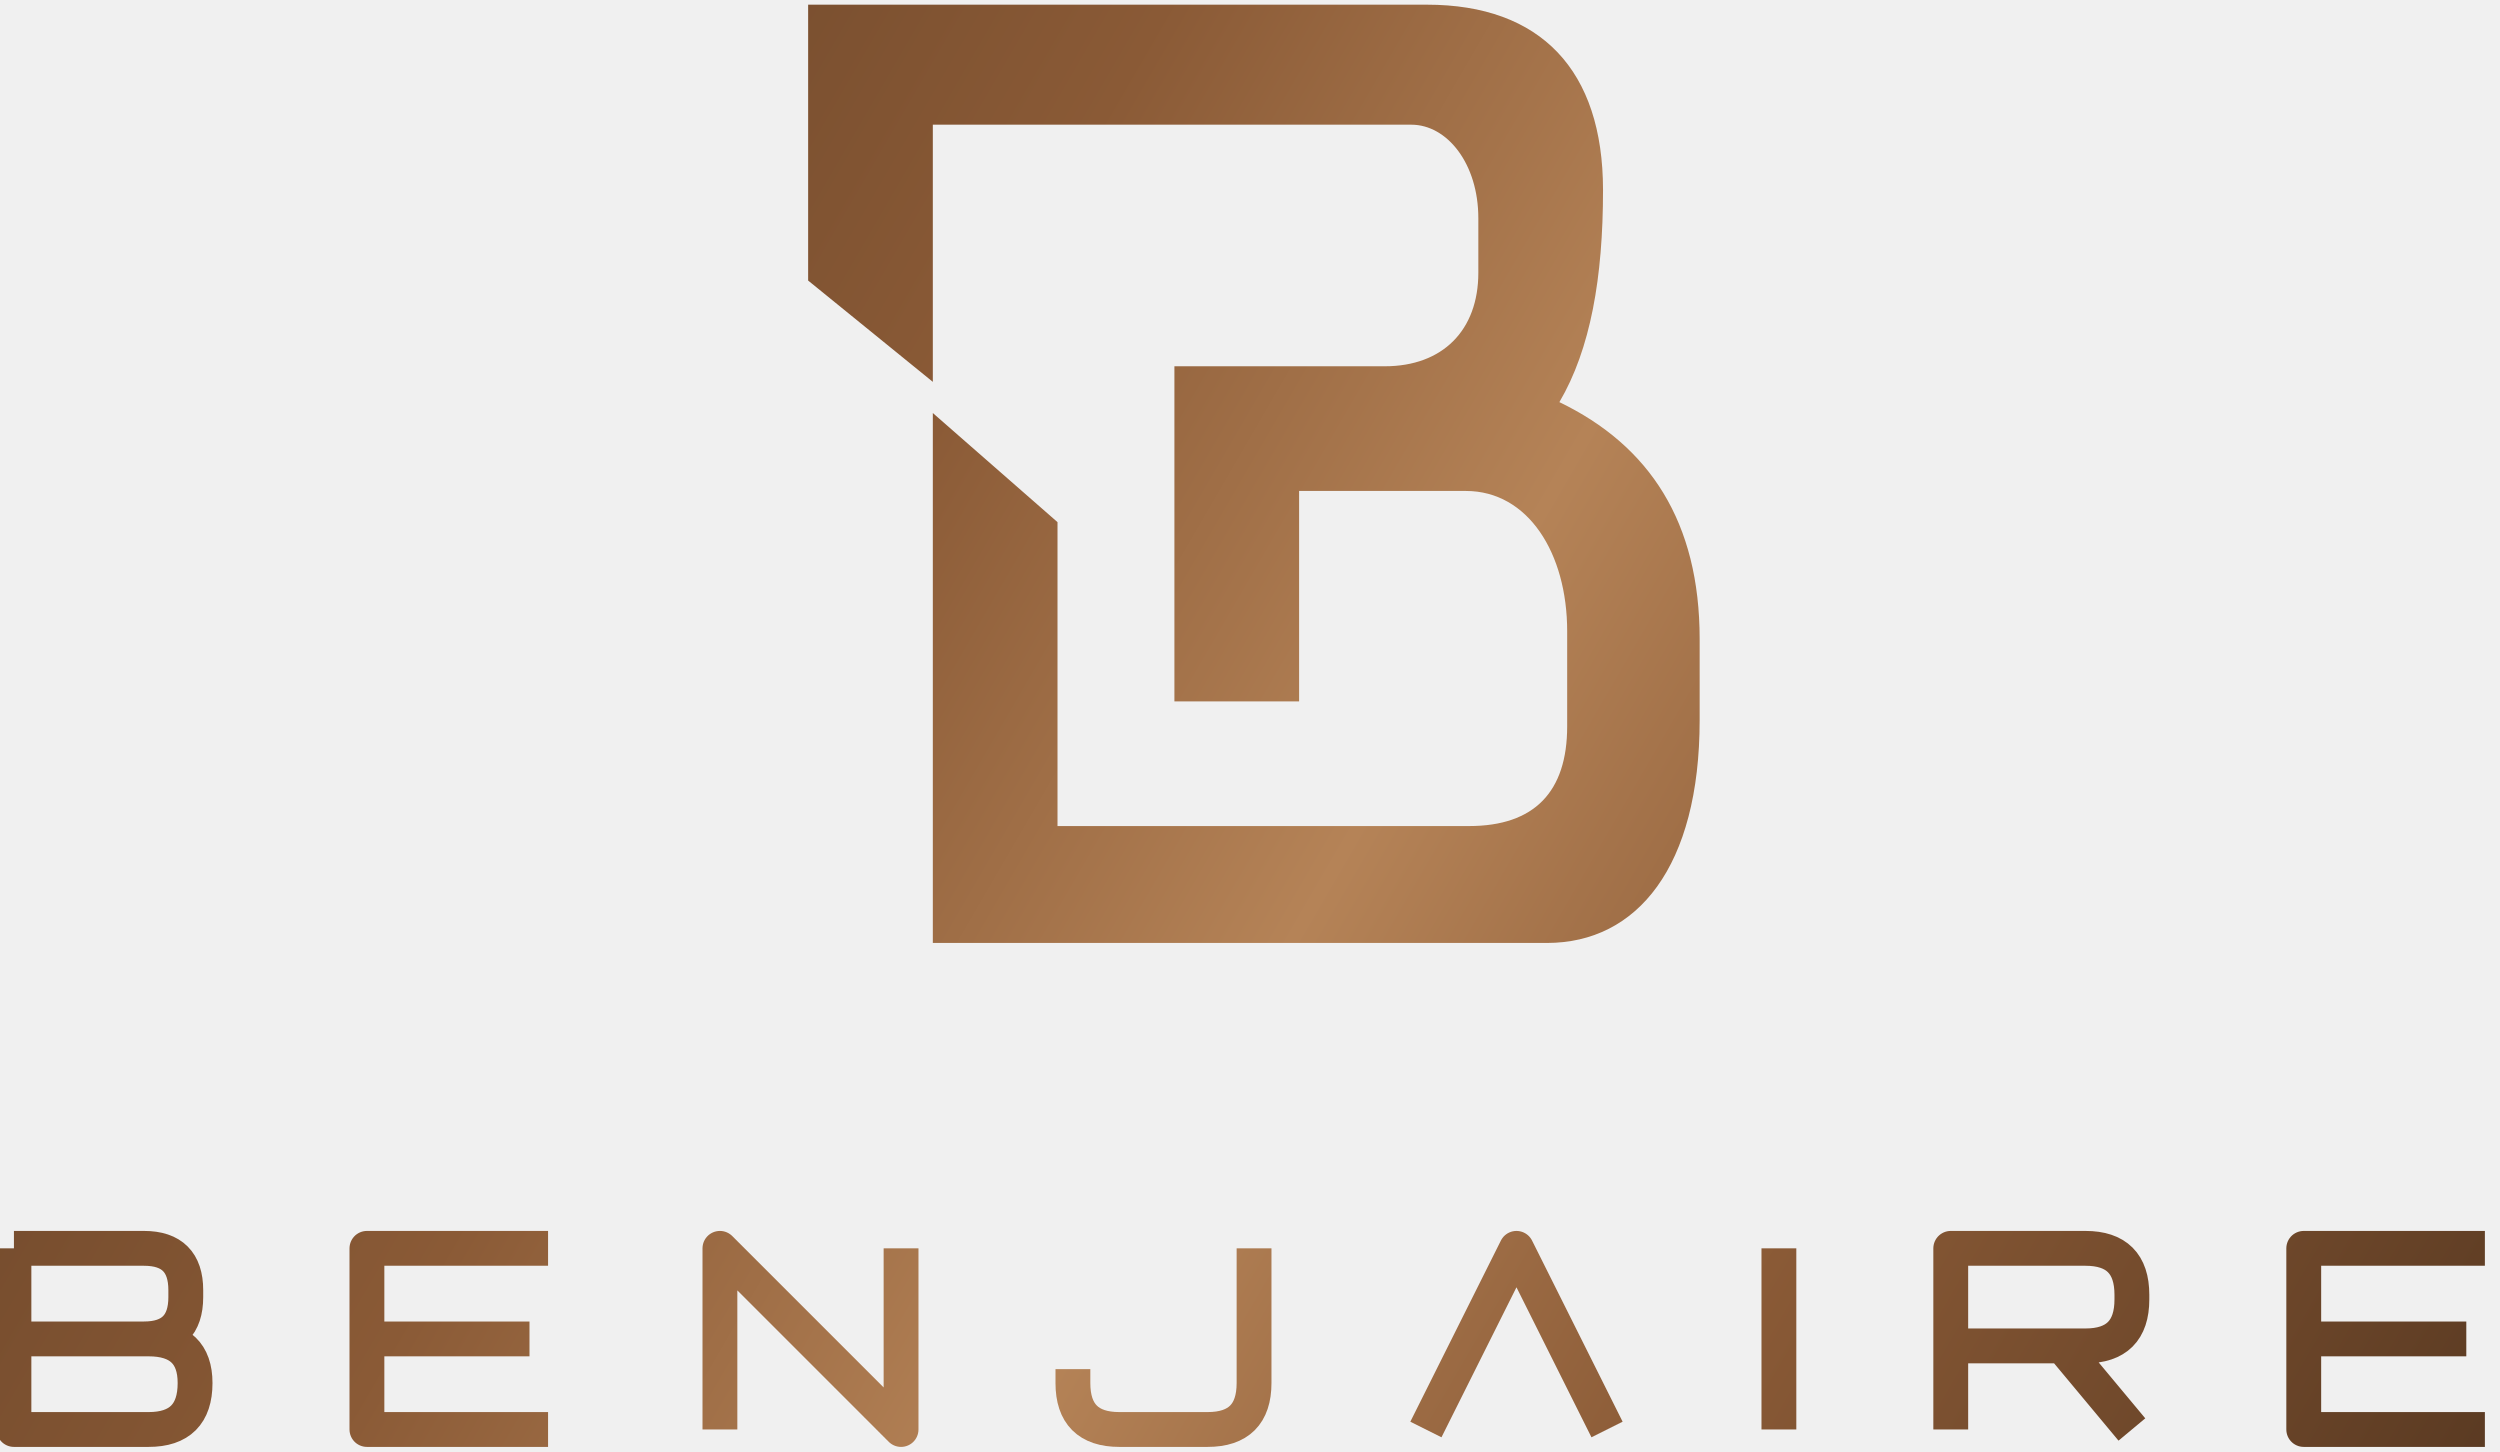
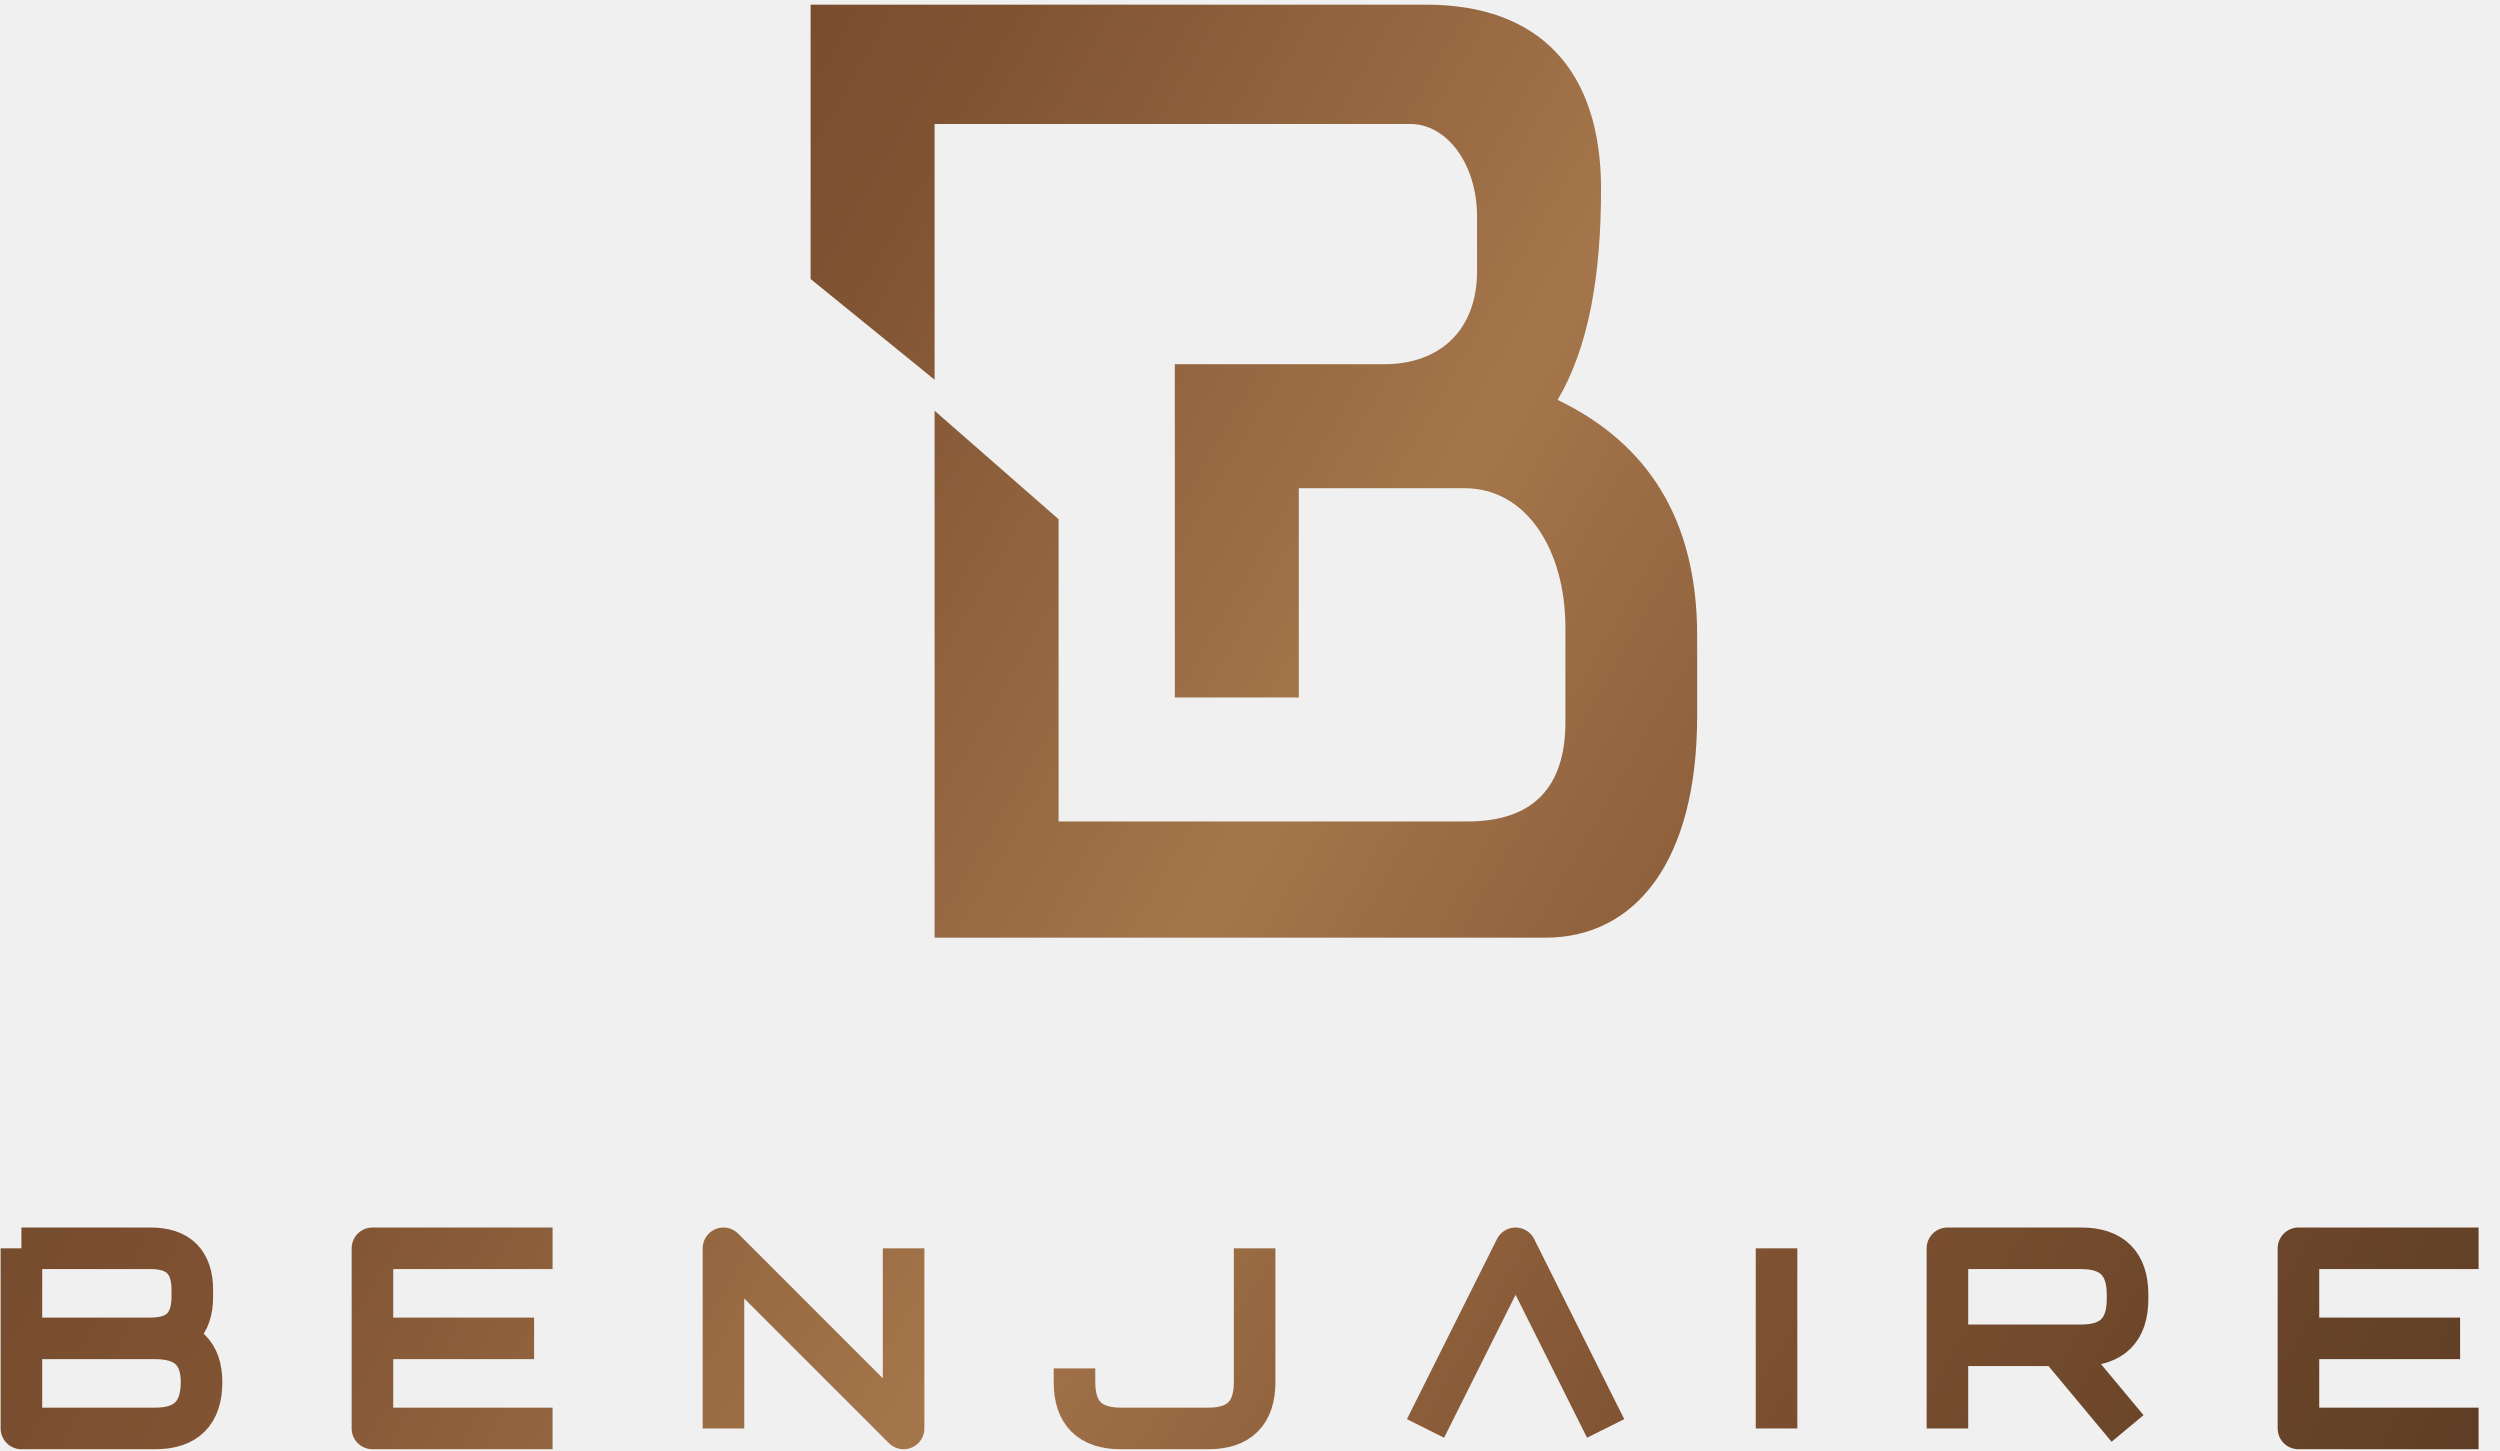
- <svg xmlns="http://www.w3.org/2000/svg" viewBox="0 0 1604 931" role="img" aria-label="Benjaire">
+ <svg xmlns="http://www.w3.org/2000/svg" viewBox="0 0 1613 936" role="img" aria-label="Benjaire">
  <defs>
-     <linearGradient id="bj-lockup-vertical-g" gradientUnits="userSpaceOnUse" x1="0" y1="0" x2="1604" y2="931">
-       <stop offset="0" stop-color="#5a3a22" />
-       <stop offset=".35" stop-color="#8a5a36" />
-       <stop offset=".55" stop-color="#b58357" />
-       <stop offset=".75" stop-color="#8a5a36" />
-       <stop offset="1" stop-color="#5a3a22" />
+     <linearGradient id="bj-lockup-vertical" gradientUnits="userSpaceOnUse" x1="0" y1="0" x2="1613" y2="936">
+       <stop offset="0" stop-color="#5e3d24" />
+       <stop offset="0.3" stop-color="#7f5232" />
+       <stop offset="0.52" stop-color="#a5764b" />
+       <stop offset="0.74" stop-color="#7f5232" />
+       <stop offset="1" stop-color="#5e3d24" />
    </linearGradient>
-     <mask id="bj-lockup-vertical-m" maskUnits="userSpaceOnUse" x="0" y="0" width="1604" height="931">
-       <g transform="translate(510.5,0)">
-         <path fill="#fff" d="M3,3 H405 C478,3 518,45 518,122 C518,178 510,224 490,258 C548,286 580,335 580,410 V462 C580,556 540,605 482,605 H88 V265 L168,335 V530 H432 C474,530 495,508 495,466 V405 C495,355 470,315 430,315 H323 V450 H243 V235 H378 C415,235 438,212 438,175 V140 C438,105 418,80 395,80 H88 V245 L8,180 V3 Z" />
-       </g>
-       <g transform="translate(0,792) scale(1.49)">
-         <g fill="none" stroke="#fff" stroke-width="15" stroke-linejoin="round">
-           <path transform="translate(0,0)" d="M6,6 V84 H64 Q84,84 84,64 V64 Q84,45 64,45 H6 M6,6 H62 Q80,6 80,24 V27 Q80,45 62,45" />
-           <path transform="translate(152,0)" d="M84,6 H6 V84 H84 M6,45 H76" />
-           <path transform="translate(304,0)" d="M6,84 V6 L84,84 V6" />
-           <path transform="translate(456,0)" d="M84,6 V64 Q84,84 64,84 H26 Q6,84 6,64 V58" />
-           <path transform="translate(608,0)" d="M6,84 L45,6 L84,84" />
-           <path transform="translate(760,0)" d="M6,6 V84" />
-           <path transform="translate(834,0)" d="M6,84 V6 H64 Q84,6 84,26 V28 Q84,48 64,48 H6 M54,48 L84,84" />
-           <path transform="translate(986,0)" d="M84,6 H6 V84 H84 M6,45 H76" />
-         </g>
-       </g>
-     </mask>
  </defs>
-   <rect width="1604" height="931" fill="url(#bj-lockup-vertical-g)" mask="url(#bj-lockup-vertical-m)" />
+   <path fill="url(#bj-lockup-vertical)" d="M518 3 H920 C993 3 1033 45 1033 122 C1033 178 1025 224 1005 258 C1063 286 1095 335 1095 410 V462 C1095 556 1055 605 997 605 H603 V265 L683 335 V530 H947 C989 530 1010 508 1010 466 V405 C1010 355 985 315 945 315 H838 V450 H758 V235 H893 C930 235 953 212 953 175 V140 C953 105 933 80 910 80 H603 V245 L523 180 V3 Z" />
+   <path fill="none" stroke="url(#bj-lockup-vertical)" stroke-width="26.82" stroke-linejoin="round" d="M13.82 805.41 V921.63 H100.24 Q130.04 921.63 130.04 891.83 V891.83 Q130.04 863.52 100.24 863.52 H13.82 M13.82 805.41 H97.26 Q124.08 805.41 124.08 832.23 V836.7 Q124.08 863.52 97.26 863.52 M356.52 805.41 H240.3 V921.63 H356.52 M240.3 863.52 H344.6 M466.78 921.63 V805.41 L583 921.63 V805.41 M809.48 805.41 V891.83 Q809.48 921.63 779.68 921.63 H723.06 Q693.26 921.63 693.26 891.83 V882.89 M919.74 921.63 L977.85 805.41 L1035.96 921.63 M1146.22 805.41 V921.63 M1256.48 921.63 V805.41 H1342.9 Q1372.7 805.41 1372.7 835.21 V838.19 Q1372.7 867.99 1342.9 867.99 H1256.48 M1328 867.99 L1372.7 921.63 M1599.18 805.41 H1482.96 V921.63 H1599.18 M1482.96 863.52 H1587.26" />
</svg>
